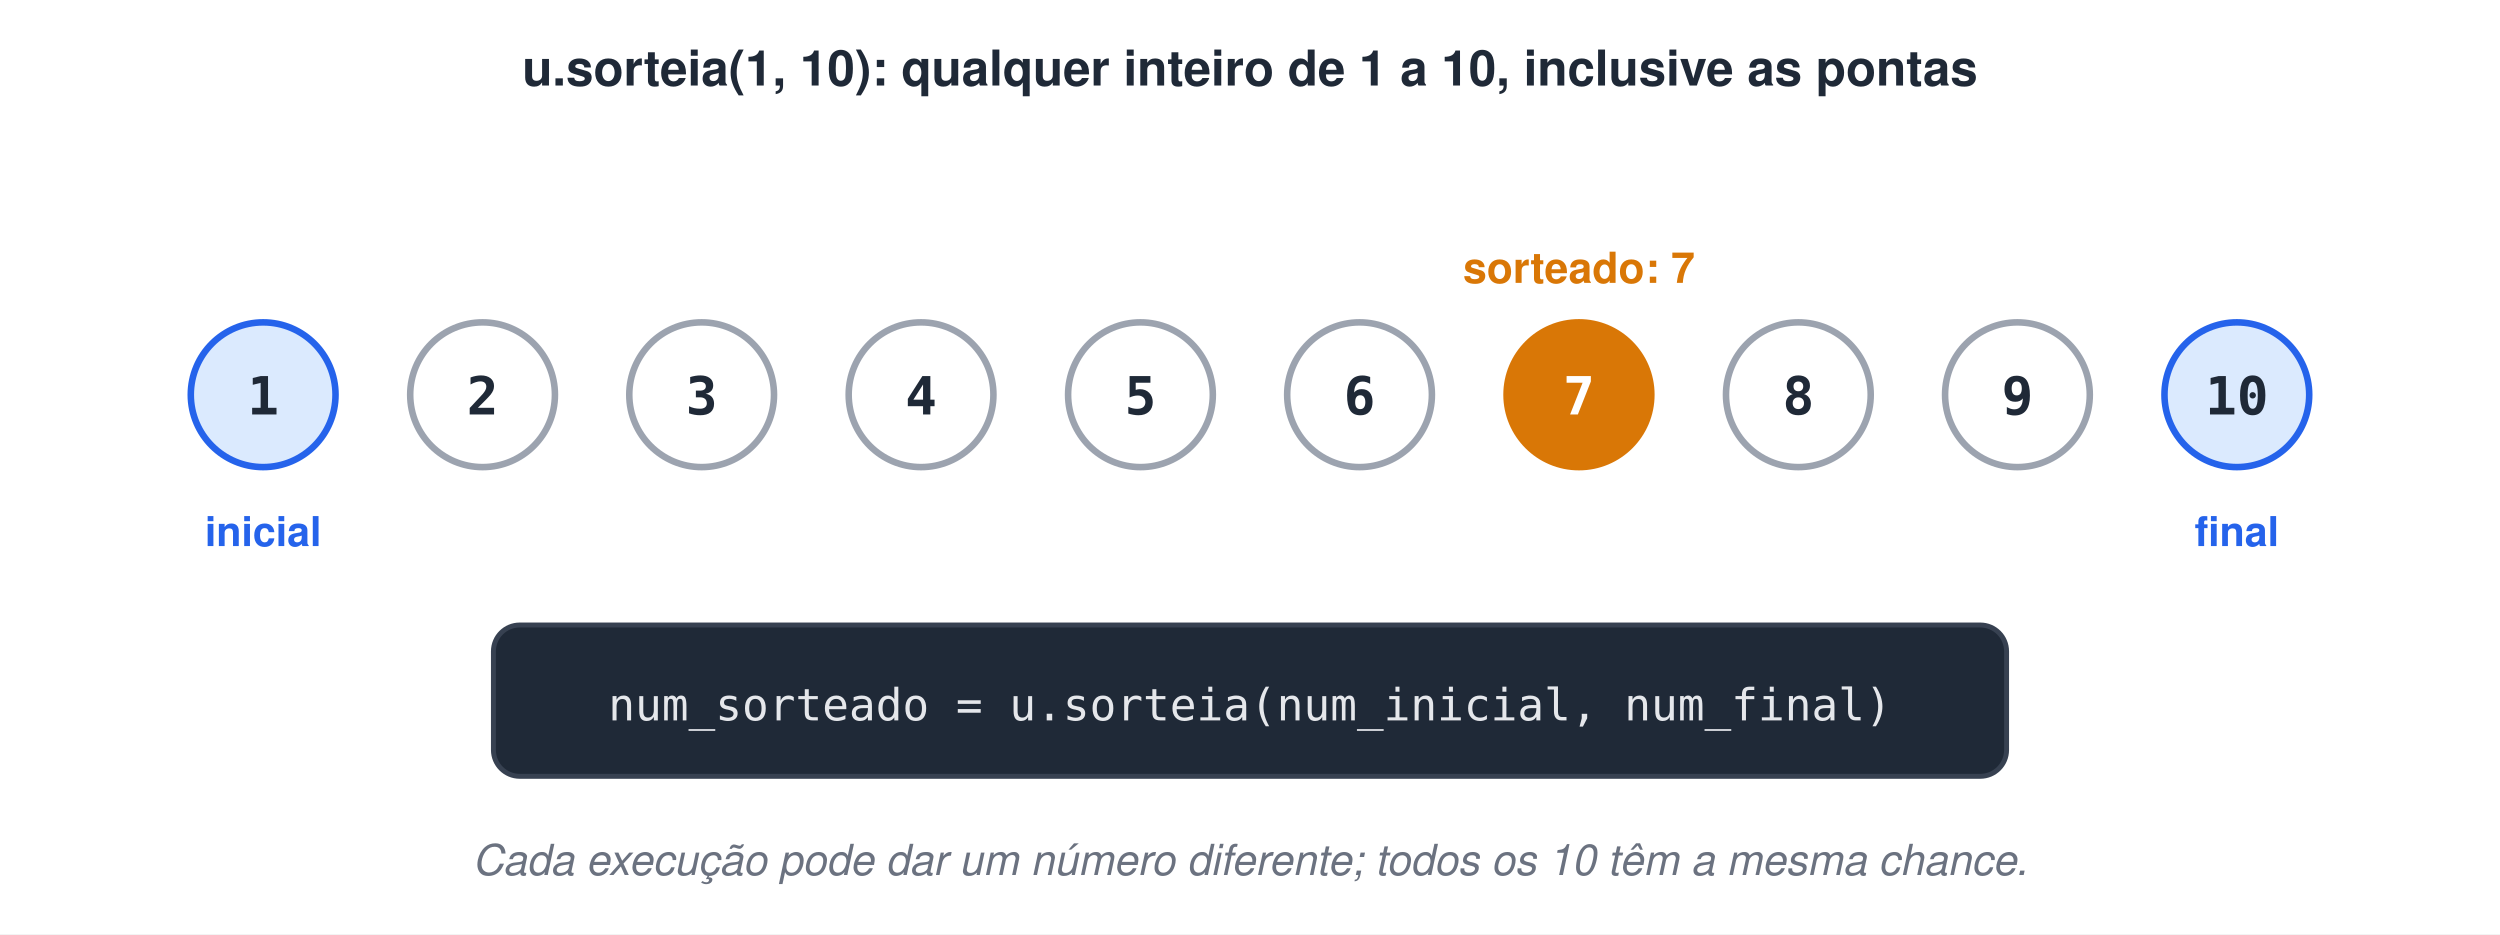
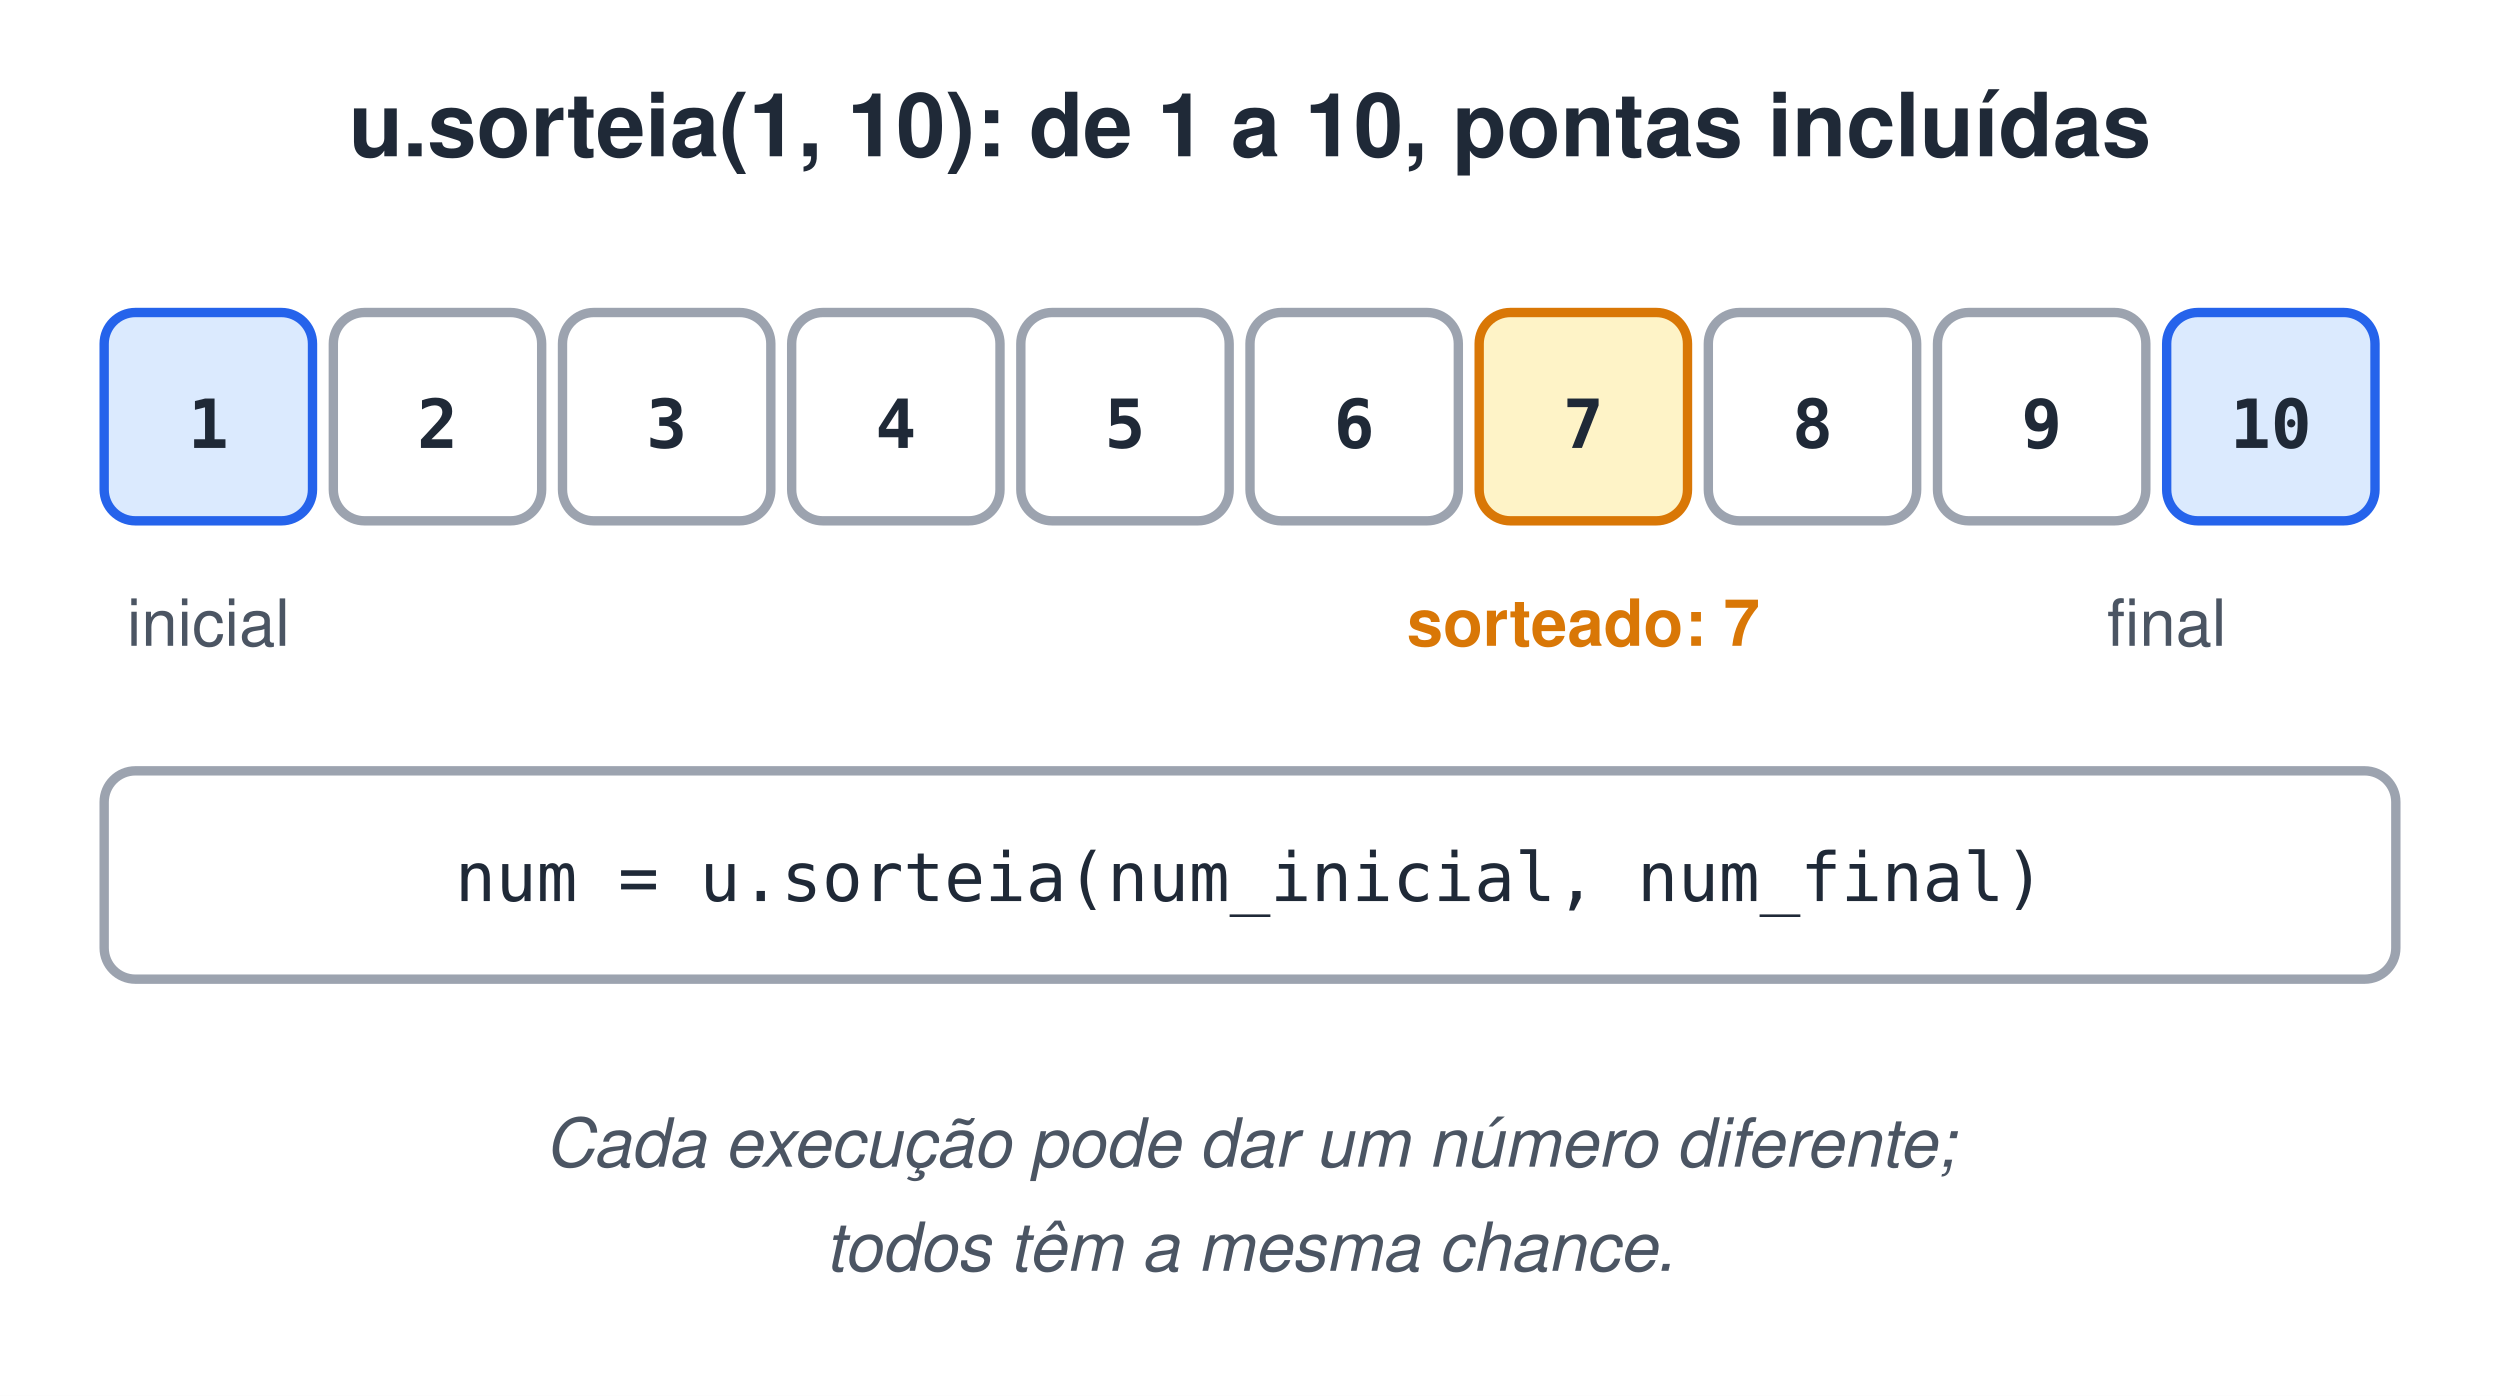
- <svg xmlns="http://www.w3.org/2000/svg" width="760" height="284" viewBox="0 0 760 284">
-   <style>text{font-family:Helvetica, Arial, 'DejaVu Sans', sans-serif}.m{font-family:Menlo, Consolas, 'DejaVu Sans Mono', monospace}</style>
-   <rect width="100%" height="100%" fill="#ffffff" />
-   <text x="380" y="26" font-size="15" font-weight="bold" fill="#1F2937" text-anchor="middle">u.sorteia(1, 10): qualquer inteiro de 1 a 10, inclusive as pontas</text>
-   <circle cx="80" cy="120" r="22" fill="#DBEAFE" stroke="#2563EB" stroke-width="2" />
-   <text x="80" y="126" class="m" font-size="16" font-weight="bold" fill="#1F2937" text-anchor="middle">1</text>
-   <circle cx="146.7" cy="120" r="22" fill="#fff" stroke="#9CA3AF" stroke-width="2" />
-   <text x="146.7" y="126" class="m" font-size="16" font-weight="bold" fill="#1F2937" text-anchor="middle">2</text>
-   <circle cx="213.3" cy="120" r="22" fill="#fff" stroke="#9CA3AF" stroke-width="2" />
-   <text x="213.3" y="126" class="m" font-size="16" font-weight="bold" fill="#1F2937" text-anchor="middle">3</text>
-   <circle cx="280" cy="120" r="22" fill="#fff" stroke="#9CA3AF" stroke-width="2" />
-   <text x="280" y="126" class="m" font-size="16" font-weight="bold" fill="#1F2937" text-anchor="middle">4</text>
-   <circle cx="346.7" cy="120" r="22" fill="#fff" stroke="#9CA3AF" stroke-width="2" />
-   <text x="346.7" y="126" class="m" font-size="16" font-weight="bold" fill="#1F2937" text-anchor="middle">5</text>
-   <circle cx="413.3" cy="120" r="22" fill="#fff" stroke="#9CA3AF" stroke-width="2" />
-   <text x="413.3" y="126" class="m" font-size="16" font-weight="bold" fill="#1F2937" text-anchor="middle">6</text>
-   <circle cx="480" cy="120" r="22" fill="#D97706" stroke="#D97706" stroke-width="2" />
-   <text x="480" y="126" class="m" font-size="16" font-weight="bold" fill="#fff" text-anchor="middle">7</text>
-   <circle cx="546.7" cy="120" r="22" fill="#fff" stroke="#9CA3AF" stroke-width="2" />
-   <text x="546.7" y="126" class="m" font-size="16" font-weight="bold" fill="#1F2937" text-anchor="middle">8</text>
-   <circle cx="613.3" cy="120" r="22" fill="#fff" stroke="#9CA3AF" stroke-width="2" />
-   <text x="613.3" y="126" class="m" font-size="16" font-weight="bold" fill="#1F2937" text-anchor="middle">9</text>
-   <circle cx="680" cy="120" r="22" fill="#DBEAFE" stroke="#2563EB" stroke-width="2" />
-   <text x="680" y="126" class="m" font-size="16" font-weight="bold" fill="#1F2937" text-anchor="middle">10</text>
-   <text x="80" y="166" font-size="12.5" font-weight="bold" fill="#2563EB" text-anchor="middle">inicial</text>
-   <text x="680" y="166" font-size="12.5" font-weight="bold" fill="#2563EB" text-anchor="middle">final</text>
-   <text x="480" y="86" font-size="13" font-weight="bold" fill="#D97706" text-anchor="middle">sorteado: 7</text>
-   <rect x="150" y="190" width="460" height="46" rx="8" fill="#1F2937" stroke="#374151" stroke-width="1.5" />
-   <text x="380" y="219" class="m" font-size="13.5" fill="#E5E7EB" text-anchor="middle">num_sorteado = u.sorteia(num_inicial, num_final)</text>
-   <text x="380" y="266" font-size="13" font-style="italic" fill="#6B7280" text-anchor="middle">Cada execução pode dar um número diferente; todos os 10 têm a mesma chance.</text>
+ <svg xmlns="http://www.w3.org/2000/svg" width="480" height="268" viewBox="0 0 480 268">
+   <style>text{white-space:pre;font-family:Helvetica,Arial,sans-serif;font-size:14px;fill:#1F2937}.t{font-size:17px;font-weight:bold}.b{font-weight:bold}.m{font-family:Menlo,Consolas,monospace;font-size:13px}.s{font-size:12.5px;fill:#4B5563}.n{font-size:13px;font-style:italic;fill:#4B5563}.c{text-anchor:middle}.r{text-anchor:end}.xB{fill:#DBEAFE;stroke:#2563EB}.xG{fill:#DCFCE7;stroke:#16A34A}.xO{fill:#FEF3C7;stroke:#D97706}.xP{fill:#EDE9FE;stroke:#7C3AED}.xR{fill:#FEE2E2;stroke:#DC2626}.xY{fill:#F3F4F6;stroke:#9CA3AF}.xW{fill:#fff;stroke:#9CA3AF}.xT{fill:#CCFBF1;stroke:#0D9488}.xK{fill:#FCE7F3;stroke:#DB2777}rect,ellipse,polygon{stroke-width:1.8}.l{stroke:#6B7280;stroke-width:1.8;fill:none}.d{stroke-dasharray:5 4}</style>
+   <defs>
+     <marker id="a" viewBox="0 0 10 10" refX="9" refY="5" markerWidth="7" markerHeight="7" orient="auto-start-reverse">
+       <path d="M0,0L10,5L0,10z" fill="#6B7280" />
+     </marker>
+   </defs>
+   <rect width="100%" height="100%" fill="#fff" />
+   <text x="240.0" y="30" class="t c">u.sorteia(1, 10): de 1 a 10, pontas incluídas</text>
+   <rect x="20" y="60" width="40" height="40" rx="6" class="xB" />
+   <text x="40" y="86" class="m b c">1</text>
+   <rect x="64" y="60" width="40" height="40" rx="6" class="xW" />
+   <text x="84" y="86" class="m b c">2</text>
+   <rect x="108" y="60" width="40" height="40" rx="6" class="xW" />
+   <text x="128" y="86" class="m b c">3</text>
+   <rect x="152" y="60" width="40" height="40" rx="6" class="xW" />
+   <text x="172" y="86" class="m b c">4</text>
+   <rect x="196" y="60" width="40" height="40" rx="6" class="xW" />
+   <text x="216" y="86" class="m b c">5</text>
+   <rect x="240" y="60" width="40" height="40" rx="6" class="xW" />
+   <text x="260" y="86" class="m b c">6</text>
+   <rect x="284" y="60" width="40" height="40" rx="6" class="xO" />
+   <text x="304" y="86" class="m b c">7</text>
+   <rect x="328" y="60" width="40" height="40" rx="6" class="xW" />
+   <text x="348" y="86" class="m b c">8</text>
+   <rect x="372" y="60" width="40" height="40" rx="6" class="xW" />
+   <text x="392" y="86" class="m b c">9</text>
+   <rect x="416" y="60" width="40" height="40" rx="6" class="xB" />
+   <text x="436" y="86" class="m b c">10</text>
+   <text x="40" y="124" class="s c">inicial</text>
+   <text x="416" y="124" class="s c">final</text>
+   <text x="304" y="124" class="s b c" style="fill:#D97706">sorteado: 7</text>
+   <rect x="20" y="148" width="440" height="40" rx="6" class="xW" />
+   <text x="240" y="173" class="m c">num = u.sorteia(num_inicial, num_final)</text>
+   <text x="240.0" y="224" class="n c">Cada execução pode dar um número diferente;</text>
+   <text x="240.0" y="244" class="n c">todos têm a mesma chance.</text>
</svg>
